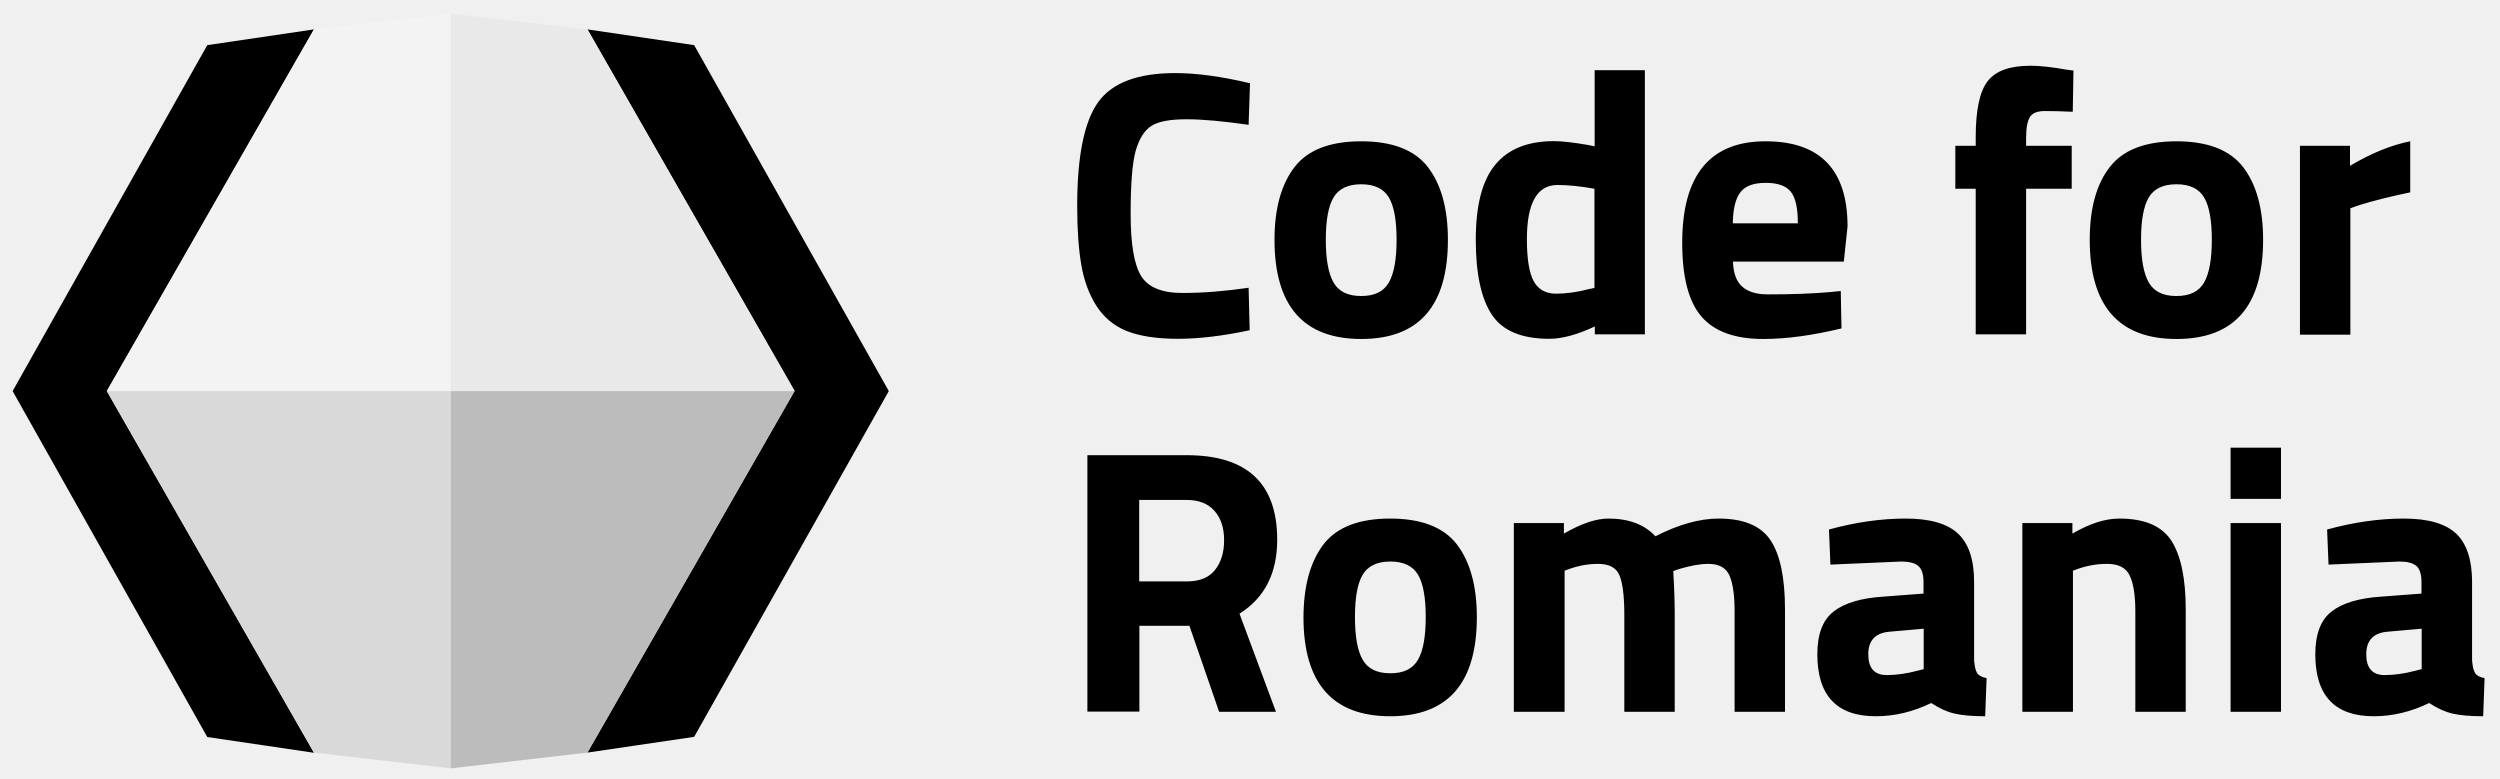
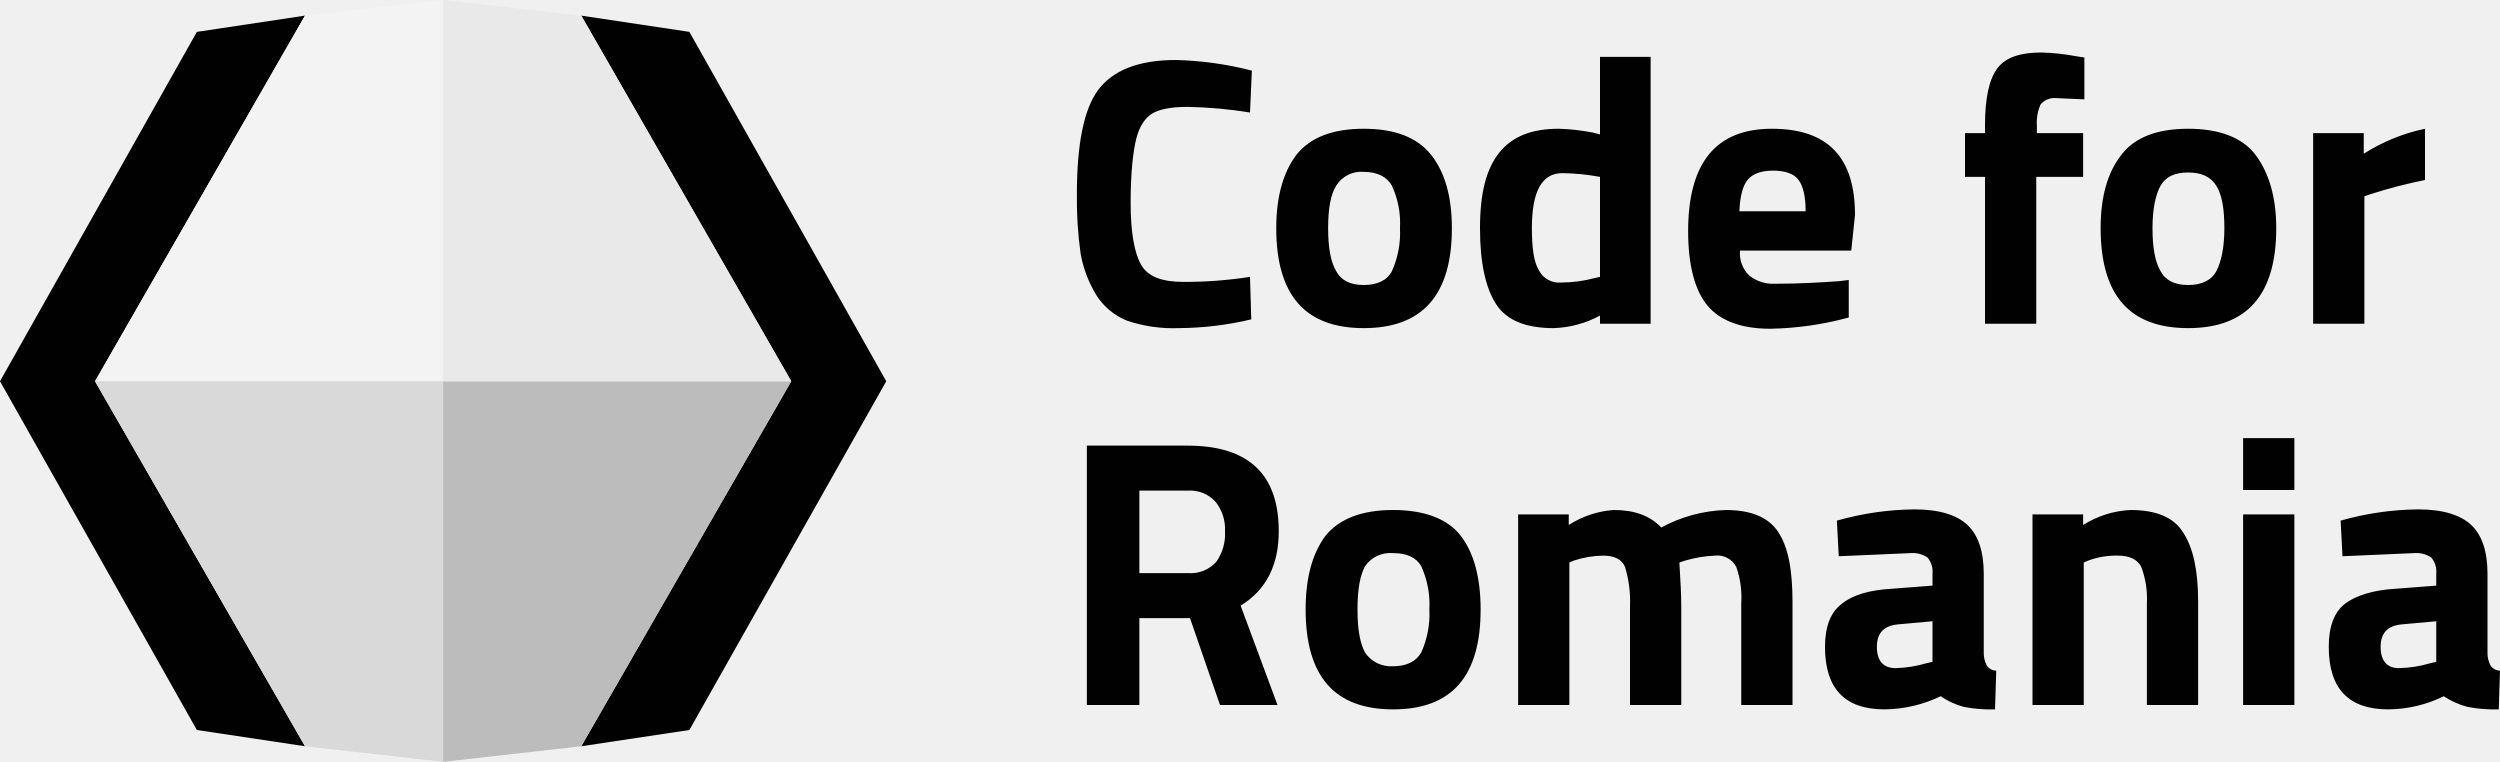
- <svg xmlns="http://www.w3.org/2000/svg" width="106" height="33" viewBox="0 0 106 33" fill="none">
-   <g clip-path="url(#clip0_3213_1530)">
-     <path d="M13.312 1.246L8.788 1.914L0.535 16.582L8.788 31.25L13.312 31.918L4.529 16.582L13.312 1.246ZM24.907 1.246L29.432 1.914L37.685 16.582L29.432 31.242L24.907 31.91L33.691 16.574L24.907 1.246Z" fill="black" />
-     <path d="M13.312 1.246L19.11 0.578V16.582H4.529L13.312 1.246Z" fill="#F3F3F3" />
-     <path d="M13.312 31.91L19.11 32.578V16.582H4.529L13.312 31.91Z" fill="#D9D9D9" />
-     <path d="M24.907 31.91L19.11 32.578V16.582H33.691L24.907 31.91Z" fill="#BCBCBC" />
-     <path d="M24.907 1.246L19.11 0.578V16.582H33.691L24.907 1.246Z" fill="#E9E9E9" />
-     <path d="M104.816 24.675V28C104.838 28.258 104.876 28.433 104.945 28.539C105.005 28.638 105.142 28.714 105.346 28.752L105.286 30.369C104.74 30.369 104.308 30.331 103.982 30.255C103.656 30.179 103.33 30.027 102.997 29.807C102.231 30.179 101.451 30.369 100.648 30.369C98.995 30.369 98.169 29.496 98.169 27.742C98.169 26.892 98.397 26.285 98.859 25.928C99.314 25.571 100.019 25.358 100.966 25.297L102.671 25.168V24.675C102.671 24.341 102.595 24.121 102.451 23.992C102.3 23.87 102.065 23.809 101.731 23.809L98.73 23.939L98.669 22.451C99.806 22.139 100.89 21.987 101.921 21.987C102.951 21.987 103.687 22.2 104.141 22.625C104.588 23.05 104.816 23.734 104.816 24.675ZM56.116 23.081C56.677 22.352 57.624 21.987 58.943 21.987C60.261 21.987 61.209 22.352 61.77 23.081C62.33 23.809 62.618 24.842 62.618 26.163C62.618 28.972 61.391 30.369 58.943 30.369C56.495 30.369 55.267 28.964 55.267 26.163C55.275 24.842 55.555 23.817 56.116 23.081ZM83.702 24.675V28C83.725 28.258 83.763 28.433 83.831 28.539C83.891 28.638 84.028 28.714 84.232 28.752L84.172 30.369C83.626 30.369 83.194 30.331 82.868 30.255C82.542 30.179 82.216 30.027 81.883 29.807C81.118 30.179 80.337 30.369 79.534 30.369C77.882 30.369 77.055 29.496 77.055 27.742C77.055 26.892 77.283 26.285 77.745 25.928C78.2 25.571 78.905 25.358 79.852 25.297L81.557 25.168V24.675C81.557 24.341 81.481 24.121 81.33 23.992C81.178 23.87 80.943 23.809 80.61 23.809L77.609 23.939L77.548 22.451C78.685 22.139 79.769 21.987 80.799 21.987C81.83 21.987 82.565 22.2 83.02 22.625C83.475 23.05 83.702 23.734 83.702 24.675ZM66.324 30.179H64.187V22.177H66.309V22.625C67.044 22.2 67.673 21.987 68.196 21.987C69.06 21.987 69.727 22.238 70.189 22.739C71.167 22.238 72.061 21.987 72.872 21.987C73.925 21.987 74.661 22.291 75.07 22.906C75.479 23.521 75.684 24.5 75.684 25.844V30.179H73.547V25.905C73.547 25.222 73.471 24.721 73.327 24.394C73.175 24.068 72.88 23.908 72.433 23.908C72.091 23.908 71.675 23.984 71.19 24.128L70.947 24.212C70.993 25.009 71.008 25.616 71.008 26.034V30.179H68.871V26.064C68.871 25.275 68.802 24.721 68.666 24.394C68.53 24.068 68.226 23.908 67.757 23.908C67.34 23.908 66.93 23.984 66.529 24.128L66.339 24.197V30.179H66.324ZM87.885 30.179H85.748V22.177H87.87V22.625C88.598 22.2 89.257 21.987 89.863 21.987C90.924 21.987 91.659 22.299 92.069 22.929C92.47 23.559 92.675 24.531 92.675 25.844V30.179H90.538V25.905C90.538 25.222 90.454 24.721 90.295 24.394C90.136 24.068 89.818 23.908 89.34 23.908C88.901 23.908 88.484 23.984 88.082 24.128L87.893 24.197V30.179H87.885ZM94.577 30.179V22.177H96.714V30.179H94.577ZM48.31 26.527V30.172H46.105V19.3H50.318C52.872 19.3 54.153 20.492 54.153 22.883C54.153 24.303 53.623 25.351 52.554 26.019L54.1 30.179H51.69L50.432 26.535H48.31V26.527ZM80.11 26.785C79.511 26.839 79.215 27.157 79.215 27.742C79.215 28.327 79.473 28.623 79.996 28.623C80.398 28.623 80.845 28.562 81.322 28.433L81.565 28.372V26.657L80.11 26.785ZM101.224 26.785C100.625 26.839 100.329 27.157 100.329 27.742C100.329 28.327 100.587 28.623 101.11 28.623C101.511 28.623 101.959 28.562 102.436 28.433L102.679 28.372V26.657L101.224 26.785ZM57.776 27.97C57.995 28.357 58.382 28.547 58.95 28.547C59.519 28.547 59.905 28.357 60.125 27.97C60.345 27.583 60.451 26.983 60.451 26.163C60.451 25.343 60.345 24.743 60.125 24.371C59.905 23.999 59.519 23.809 58.95 23.809C58.389 23.809 57.995 23.999 57.776 24.371C57.556 24.743 57.45 25.343 57.45 26.163C57.45 26.983 57.556 27.59 57.776 27.97ZM51.516 24.166C51.773 23.848 51.902 23.422 51.902 22.906C51.902 22.382 51.766 21.965 51.493 21.661C51.22 21.35 50.826 21.198 50.318 21.198H48.302V24.652H50.349C50.879 24.645 51.266 24.485 51.516 24.166ZM94.577 21.152V18.981H96.714V21.152H94.577ZM52.986 14.001C51.857 14.244 50.841 14.365 49.939 14.365C49.038 14.365 48.31 14.251 47.764 14.031C47.219 13.811 46.794 13.447 46.483 12.961C46.173 12.467 45.961 11.898 45.847 11.23C45.733 10.569 45.673 9.734 45.673 8.732C45.673 6.629 45.968 5.164 46.559 4.336C47.15 3.509 48.242 3.099 49.826 3.099C50.743 3.099 51.804 3.243 53.001 3.531L52.941 5.293C51.887 5.141 51.008 5.057 50.311 5.057C49.614 5.057 49.113 5.149 48.818 5.338C48.522 5.528 48.302 5.877 48.151 6.401C48.007 6.925 47.939 7.813 47.939 9.074C47.939 10.334 48.083 11.207 48.378 11.693C48.674 12.179 49.257 12.422 50.136 12.422C51.016 12.422 51.948 12.346 52.941 12.201L52.986 14.001ZM73.873 12.156C74.123 12.376 74.486 12.482 74.949 12.482C75.941 12.482 76.82 12.452 77.601 12.384L78.048 12.338L78.079 13.925C76.851 14.221 75.744 14.373 74.759 14.373C73.554 14.373 72.683 14.054 72.137 13.416C71.591 12.778 71.326 11.738 71.326 10.296C71.326 7.426 72.501 5.991 74.858 5.991C77.177 5.991 78.336 7.198 78.336 9.605L78.177 11.093H73.478C73.493 11.579 73.622 11.936 73.873 12.156ZM54.888 7.084C55.449 6.356 56.396 5.991 57.715 5.991C59.034 5.991 59.981 6.356 60.542 7.084C61.103 7.813 61.391 8.838 61.391 10.167C61.391 12.976 60.163 14.373 57.715 14.373C55.267 14.373 54.039 12.968 54.039 10.167C54.039 8.838 54.327 7.813 54.888 7.084ZM69.742 2.977V14.175H67.62V13.841C66.877 14.191 66.233 14.365 65.688 14.365C64.528 14.365 63.717 14.031 63.263 13.355C62.808 12.68 62.573 11.617 62.573 10.167C62.573 8.709 62.846 7.646 63.399 6.986C63.944 6.318 64.778 5.984 65.885 5.984C66.226 5.984 66.696 6.037 67.309 6.143L67.613 6.204V2.977H69.742ZM89.454 7.084C90.015 6.356 90.962 5.991 92.281 5.991C93.6 5.991 94.547 6.356 95.108 7.084C95.668 7.813 95.956 8.838 95.956 10.167C95.956 12.976 94.736 14.373 92.281 14.373C89.833 14.373 88.605 12.968 88.605 10.167C88.605 8.838 88.886 7.813 89.454 7.084ZM97.518 14.175V6.181H99.64V7.031C100.534 6.5 101.383 6.151 102.194 5.991V8.155C101.33 8.337 100.587 8.519 99.973 8.717L99.655 8.831V14.191H97.518V14.175ZM85.907 8.003V14.175H83.77V8.003H82.906V6.181H83.77V5.824C83.77 4.67 83.937 3.881 84.278 3.44C84.619 3 85.225 2.787 86.097 2.787C86.483 2.787 86.976 2.841 87.582 2.947L87.915 2.992L87.885 4.739C87.415 4.716 87.021 4.708 86.703 4.708C86.385 4.708 86.172 4.792 86.066 4.966C85.96 5.141 85.907 5.429 85.907 5.847V6.181H87.84V8.003H85.907ZM91.106 11.974C91.326 12.361 91.712 12.551 92.281 12.551C92.849 12.551 93.236 12.361 93.456 11.974C93.675 11.586 93.781 10.987 93.781 10.167C93.781 9.347 93.675 8.747 93.456 8.375C93.236 8.003 92.849 7.813 92.281 7.813C91.712 7.813 91.326 8.003 91.106 8.375C90.886 8.747 90.78 9.347 90.78 10.167C90.78 10.987 90.886 11.586 91.106 11.974ZM56.54 11.974C56.76 12.361 57.147 12.551 57.715 12.551C58.283 12.551 58.67 12.361 58.89 11.974C59.109 11.586 59.215 10.987 59.215 10.167C59.215 9.347 59.109 8.747 58.89 8.375C58.67 8.003 58.283 7.813 57.715 7.813C57.154 7.813 56.76 8.003 56.54 8.375C56.321 8.747 56.214 9.347 56.214 10.167C56.214 10.987 56.321 11.586 56.54 11.974ZM67.378 12.255L67.605 12.209V8.003C67.021 7.897 66.499 7.844 66.036 7.844C65.172 7.844 64.74 8.61 64.74 10.144C64.74 10.979 64.839 11.571 65.028 11.921C65.218 12.27 65.536 12.452 65.976 12.452C66.415 12.452 66.893 12.384 67.378 12.255ZM76.229 9.461C76.229 8.823 76.131 8.375 75.926 8.125C75.722 7.874 75.373 7.753 74.865 7.753C74.358 7.753 74.001 7.882 73.797 8.147C73.592 8.405 73.478 8.846 73.471 9.468H76.229V9.461Z" fill="black" />
-   </g>
-   <defs>
-     <clipPath id="clip0_3213_1530">
-       <rect width="104.812" height="32" fill="white" transform="translate(0.53479 0.578125)" />
-     </clipPath>
-   </defs>
+ <svg viewBox="0 0 400 121.9">
+   <path d="M48.8 2.5 31.5 5.1 0 61l31.5 55.8 17.3 2.6L15.2 61zm44.2 0 17.3 2.6L141.8 61l-31.5 55.8-17.3 2.6L126.6 61z" fill="#010101" />
+   <path d="M48.8 2.5 70.9 0v61H15.2z" fill="#f3f3f3" />
+   <path d="m48.8 119.4 22.1 2.5V61H15.2z" fill="#d9d9d9" />
+   <path d="m93 119.4-22.1 2.5V61h55.7z" fill="#bcbcbc" />
+   <path d="M93 2.5 70.9 0v61h55.7z" fill="#e9e9e9" />
+   <path d="M200.2 51.1a51.4 51.4 0 0 1-11.6 1.4 23.1 23.1 0 0 1-8.3-1.2 10.4 10.4 0 0 1-4.9-4.1 19.3 19.3 0 0 1-2.5-6.6 62.2 62.2 0 0 1-.6-9.5c0-8 1.1-13.6 3.4-16.7s6.4-4.8 12.4-4.8a53.8 53.8 0 0 1 12.2 1.7L200 18a70.4 70.4 0 0 0-10-.9c-2.7 0-4.6.4-5.7 1.1s-2 2-2.5 4-.9 5.4-.9 10.2.6 8.1 1.7 10 3.4 2.7 6.7 2.7a67.5 67.5 0 0 0 10.7-.8zm7.2-26.3q3.3-4.2 10.8-4.2t10.8 4.2q3.3 4.2 3.3 11.7c0 10.7-4.7 16-14.1 16s-14-5.3-14-16c0-5 1.1-8.9 3.2-11.7zm6.4 18.6c.8 1.5 2.3 2.2 4.4 2.2s3.7-.7 4.5-2.2a15 15 0 0 0 1.3-6.9 14.3 14.3 0 0 0-1.3-6.8c-.8-1.4-2.3-2.2-4.5-2.2a4.7 4.7 0 0 0-4.4 2.2c-.9 1.4-1.3 3.7-1.3 6.8s.4 5.4 1.3 6.9zm50.3-34.3v42.7H256v-1.3a16.8 16.8 0 0 1-7.4 2c-4.4 0-7.5-1.2-9.2-3.8s-2.6-6.6-2.6-12.2 1-9.5 3.1-12.1 5.2-3.8 9.5-3.8a33.6 33.6 0 0 1 5.4.6l1.2.3V9.1zm-9 35.4.9-.2v-16a35.7 35.7 0 0 0-6-.6c-3.3 0-4.9 2.9-4.9 8.8 0 3.1.3 5.4 1.1 6.7a3.6 3.6 0 0 0 3.6 2 20.4 20.4 0 0 0 5.3-.7zm24.8-.4a6.1 6.1 0 0 0 4.1 1.3c3.8 0 7.1-.2 10.1-.4l1.7-.2v6a50.9 50.9 0 0 1-12.6 1.8c-4.6 0-8-1.3-10-3.7s-3.1-6.4-3.1-11.9c0-10.9 4.4-16.4 13.4-16.4s13.3 4.6 13.3 13.8l-.6 5.7h-17.8a4.9 4.9 0 0 0 1.5 4zm9-10.3q0-3.6-1.2-5.1c-.7-.9-2.1-1.4-4-1.4s-3.3.5-4.1 1.5-1.2 2.7-1.3 5zm36.9-5.5v23.5h-8.2V28.3h-3.2v-7h3.2V20c0-4.4.7-7.4 2-9.1s3.6-2.5 7-2.5a34.5 34.5 0 0 1 5.6.6l1.3.2v6.7l-4.5-.2a2.9 2.9 0 0 0-2.5 1 7.1 7.1 0 0 0-.6 3.4v1.2h7.4v7zm13.6-3.5c2.1-2.8 5.7-4.2 10.7-4.2s8.7 1.4 10.8 4.2 3.3 6.7 3.3 11.7c0 10.7-4.7 16-14.1 16s-14-5.3-14-16q0-7.5 3.3-11.7zm6.3 18.6c.8 1.5 2.3 2.2 4.4 2.2s3.7-.7 4.5-2.2 1.3-3.8 1.3-6.9-.4-5.4-1.3-6.8-2.3-2.1-4.5-2.1-3.6.7-4.4 2.1-1.3 3.7-1.3 6.8.4 5.4 1.3 6.9zm24.4 8.4V21.3h8.1v3.3a29.4 29.4 0 0 1 9.8-4v8.2a79.4 79.4 0 0 0-8.5 2.2l-1.2.4v20.4zM182.3 98.9v13.9h-8.4V71.3H190c9.8 0 14.6 4.6 14.6 13.7 0 5.4-2 9.4-6.1 11.9l5.9 15.9h-9.2l-4.8-13.9zm12.3-9A7.7 7.7 0 0 0 196 85a7 7 0 0 0-1.5-4.7 5.5 5.5 0 0 0-4.5-1.8h-7.7v13.2h7.8a5.5 5.5 0 0 0 4.5-1.8zm17.5-4.2c2.2-2.7 5.8-4.1 10.8-4.1s8.7 1.4 10.8 4.1 3.2 6.7 3.2 11.8c0 10.7-4.6 16-14 16s-14-5.3-14-16c0-5.1 1.1-9 3.2-11.8zm6.3 18.7a5 5 0 0 0 4.5 2.2c2.2 0 3.7-.8 4.5-2.2a15 15 0 0 0 1.3-6.9 14.7 14.7 0 0 0-1.3-6.9q-1.2-2.1-4.5-2.1a4.9 4.9 0 0 0-4.5 2.1c-.8 1.5-1.2 3.7-1.2 6.9s.4 5.4 1.2 6.9zm32.7 8.4h-8.2V82.3h8.1V84a15.2 15.2 0 0 1 7.2-2.4c3.3 0 5.8.9 7.6 2.8a23.2 23.2 0 0 1 10.3-2.8c4 0 6.8 1.1 8.4 3.5s2.3 6 2.3 11.2v16.5h-8.2V96.5a14.6 14.6 0 0 0-.8-5.8 3.4 3.4 0 0 0-3.4-1.8 19.9 19.9 0 0 0-4.8.8l-.9.3c.2 3.1.3 5.4.3 7v15.8h-8.2V97.1a19.1 19.1 0 0 0-.8-6.4c-.5-1.2-1.7-1.8-3.5-1.8a15.5 15.5 0 0 0-4.7.8l-.7.3v22.8zm66.3-21v12.7a4.1 4.1 0 0 0 .5 2 1.8 1.8 0 0 0 1.5.8l-.2 6.2a22.3 22.3 0 0 1-5-.4 12.2 12.2 0 0 1-3.7-1.7 21.1 21.1 0 0 1-9 2.1c-6.3 0-9.5-3.3-9.5-10q0-4.9 2.7-6.9c1.7-1.4 4.4-2.2 8-2.4l6.5-.5v-1.9a3.5 3.5 0 0 0-.8-2.6 4.3 4.3 0 0 0-2.8-.7l-11.4.5-.3-5.7a47 47 0 0 1 12.4-1.8c4 0 6.8.9 8.5 2.5s2.6 4.2 2.6 7.8zm-13.7 8.1c-2.3.2-3.4 1.4-3.4 3.6s1 3.4 3 3.4a19.2 19.2 0 0 0 5-.8l.9-.2v-6.5zm29.7 12.9h-8.2V82.3h8.1V84a15.5 15.5 0 0 1 7.6-2.4q6.2 0 8.4 3.6c1.6 2.4 2.4 6.1 2.4 11v16.6h-8.2V96.5a14.3 14.3 0 0 0-.9-5.8c-.6-1.2-1.9-1.8-3.7-1.8a12.7 12.7 0 0 0-4.8.8l-.7.3zm25.5-34.4v-8.3h8.2v8.3zm0 34.4V82.3h8.2v30.5zm39.1-21v12.7a4.1 4.1 0 0 0 .5 2 1.8 1.8 0 0 0 1.5.8l-.2 6.2a22.3 22.3 0 0 1-5-.4 12.7 12.7 0 0 1-3.8-1.7 20.4 20.4 0 0 1-8.9 2.1c-6.3 0-9.5-3.3-9.5-10 0-3.3.9-5.6 2.6-6.9s4.5-2.2 8.1-2.4l6.5-.5v-1.9a3.5 3.5 0 0 0-.8-2.6 4.3 4.3 0 0 0-2.8-.7l-11.4.5-.3-5.7a47 47 0 0 1 12.4-1.8c4 0 6.8.9 8.5 2.5s2.6 4.2 2.6 7.8zm-13.7 8.1c-2.3.2-3.4 1.4-3.4 3.6s1 3.4 2.9 3.4a19.2 19.2 0 0 0 5.1-.8l.9-.2v-6.5z" fill="#010101" />
</svg>
